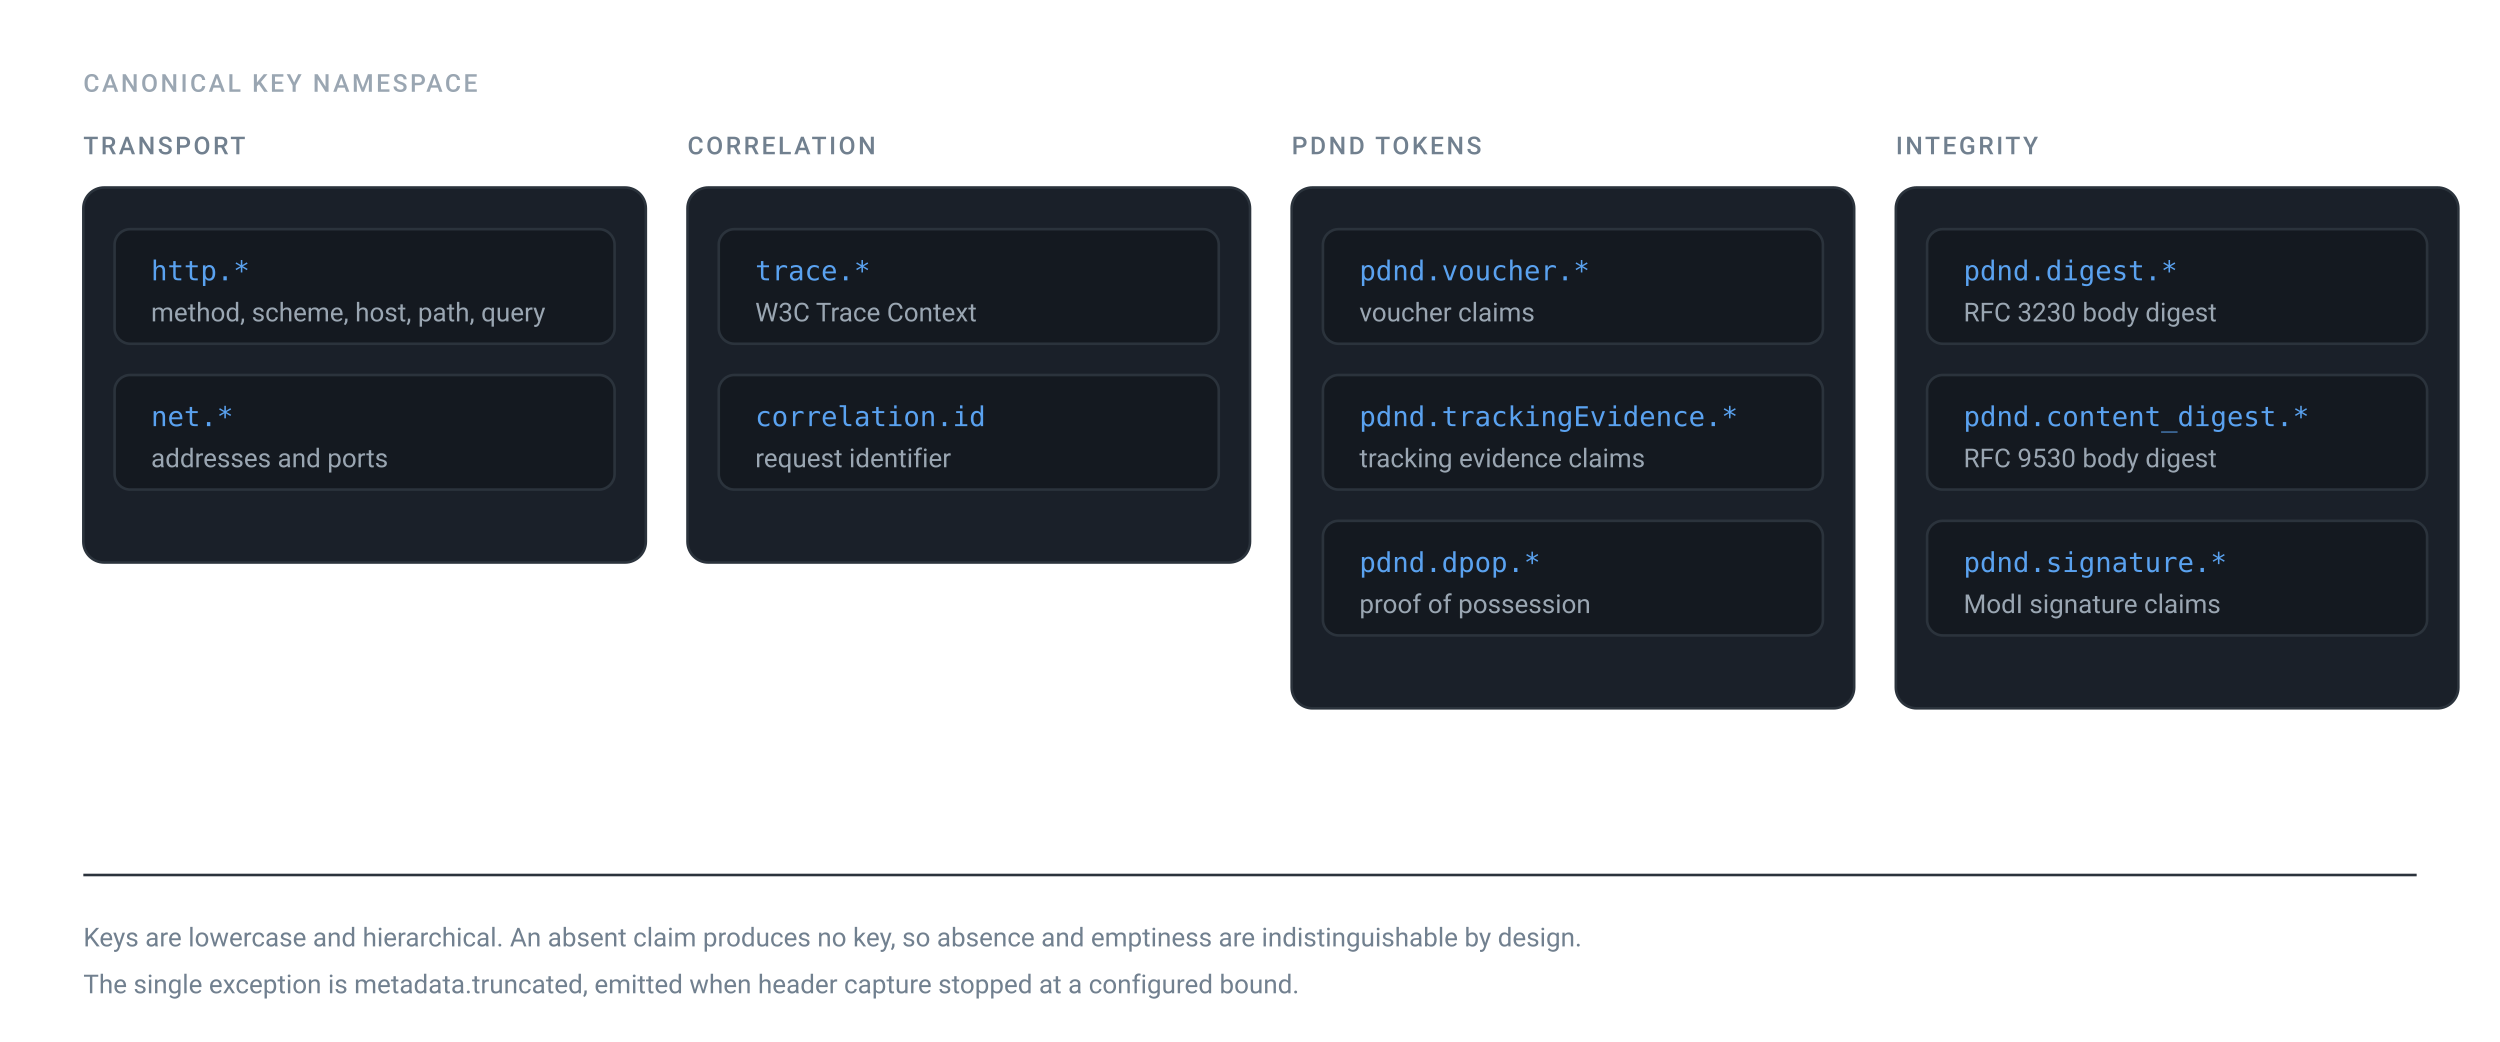
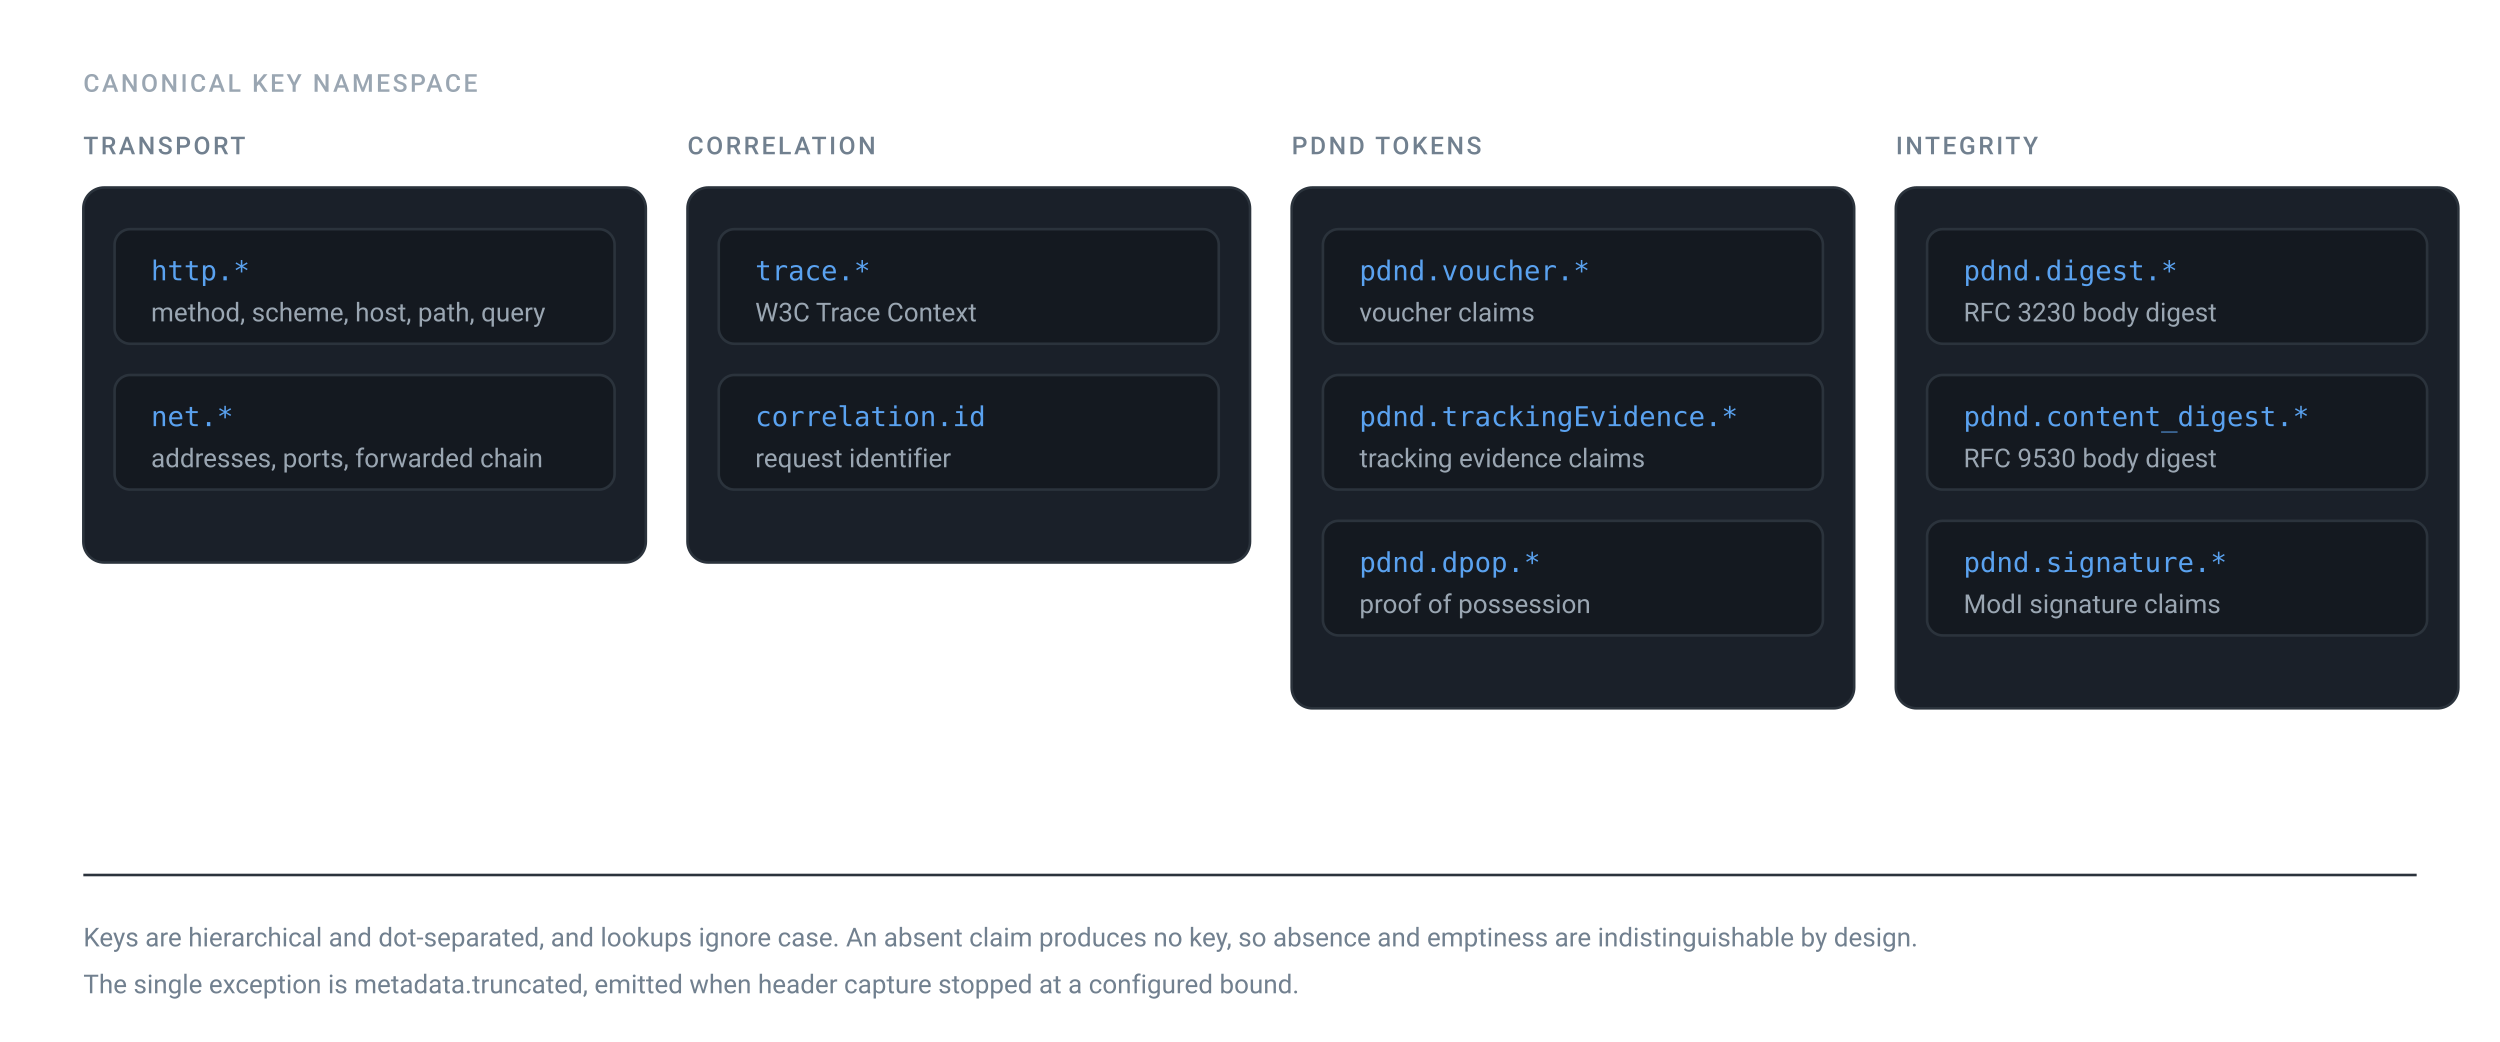
<svg xmlns="http://www.w3.org/2000/svg" viewBox="0 0 960 400" width="960" height="400" role="img" aria-labelledby="figTitle figDesc" font-family="ui-sans-serif, -apple-system, BlinkMacSystemFont, 'Segoe UI', Roboto, sans-serif">
  <defs>
    <marker id="tip" viewBox="0 0 8 8" refX="7" refY="4" markerWidth="7" markerHeight="7" orient="auto-start-reverse">
      <path d="M1 1L6.5 4L1 7" fill="none" stroke="#5A6773" stroke-width="1.25" stroke-linecap="round" stroke-linejoin="round" />
    </marker>
  </defs>
  <text x="32" y="56" text-anchor="start" font-size="9.5" font-weight="500" letter-spacing="0.1em" fill="#71808F" dominant-baseline="central">TRANSPORT</text>
  <rect x="32" y="72" width="216" height="144" rx="8" fill="#1A2029" stroke="#2B333C" stroke-width="1" />
  <rect x="44" y="88" width="192" height="44" rx="6" fill="#141920" stroke="#2B333C" stroke-width="1" />
  <text x="58" y="104" text-anchor="start" font-size="10.5" font-family="ui-monospace, SFMono-Regular, 'SF Mono', Menlo, Consolas, monospace" fill="#5AA2F0" dominant-baseline="central">http.*</text>
  <text x="58" y="120" text-anchor="start" font-size="10" fill="#9AA6B2" dominant-baseline="central">method, scheme, host, path, query</text>
  <rect x="44" y="144" width="192" height="44" rx="6" fill="#141920" stroke="#2B333C" stroke-width="1" />
  <text x="58" y="160" text-anchor="start" font-size="10.5" font-family="ui-monospace, SFMono-Regular, 'SF Mono', Menlo, Consolas, monospace" fill="#5AA2F0" dominant-baseline="central">net.*</text>
-   <text x="58" y="176" text-anchor="start" font-size="10" fill="#9AA6B2" dominant-baseline="central">addresses and ports</text>
+   <text x="58" y="176" text-anchor="start" font-size="10" fill="#9AA6B2" dominant-baseline="central">addresses, ports, forwarded chain</text>
  <text x="264" y="56" text-anchor="start" font-size="9.5" font-weight="500" letter-spacing="0.1em" fill="#71808F" dominant-baseline="central">CORRELATION</text>
  <rect x="264" y="72" width="216" height="144" rx="8" fill="#1A2029" stroke="#2B333C" stroke-width="1" />
  <rect x="276" y="88" width="192" height="44" rx="6" fill="#141920" stroke="#2B333C" stroke-width="1" />
  <text x="290" y="104" text-anchor="start" font-size="10.5" font-family="ui-monospace, SFMono-Regular, 'SF Mono', Menlo, Consolas, monospace" fill="#5AA2F0" dominant-baseline="central">trace.*</text>
  <text x="290" y="120" text-anchor="start" font-size="10" fill="#9AA6B2" dominant-baseline="central">W3C Trace Context</text>
  <rect x="276" y="144" width="192" height="44" rx="6" fill="#141920" stroke="#2B333C" stroke-width="1" />
  <text x="290" y="160" text-anchor="start" font-size="10.5" font-family="ui-monospace, SFMono-Regular, 'SF Mono', Menlo, Consolas, monospace" fill="#5AA2F0" dominant-baseline="central">correlation.id</text>
  <text x="290" y="176" text-anchor="start" font-size="10" fill="#9AA6B2" dominant-baseline="central">request identifier</text>
  <text x="496" y="56" text-anchor="start" font-size="9.5" font-weight="500" letter-spacing="0.1em" fill="#71808F" dominant-baseline="central">PDND TOKENS</text>
  <rect x="496" y="72" width="216" height="200" rx="8" fill="#1A2029" stroke="#2B333C" stroke-width="1" />
  <rect x="508" y="88" width="192" height="44" rx="6" fill="#141920" stroke="#2B333C" stroke-width="1" />
  <text x="522" y="104" text-anchor="start" font-size="10.5" font-family="ui-monospace, SFMono-Regular, 'SF Mono', Menlo, Consolas, monospace" fill="#5AA2F0" dominant-baseline="central">pdnd.voucher.*</text>
  <text x="522" y="120" text-anchor="start" font-size="10" fill="#9AA6B2" dominant-baseline="central">voucher claims</text>
  <rect x="508" y="144" width="192" height="44" rx="6" fill="#141920" stroke="#2B333C" stroke-width="1" />
  <text x="522" y="160" text-anchor="start" font-size="10.5" font-family="ui-monospace, SFMono-Regular, 'SF Mono', Menlo, Consolas, monospace" fill="#5AA2F0" dominant-baseline="central">pdnd.trackingEvidence.*</text>
  <text x="522" y="176" text-anchor="start" font-size="10" fill="#9AA6B2" dominant-baseline="central">tracking evidence claims</text>
  <rect x="508" y="200" width="192" height="44" rx="6" fill="#141920" stroke="#2B333C" stroke-width="1" />
  <text x="522" y="216" text-anchor="start" font-size="10.5" font-family="ui-monospace, SFMono-Regular, 'SF Mono', Menlo, Consolas, monospace" fill="#5AA2F0" dominant-baseline="central">pdnd.dpop.*</text>
  <text x="522" y="232" text-anchor="start" font-size="10" fill="#9AA6B2" dominant-baseline="central">proof of possession</text>
  <text x="728" y="56" text-anchor="start" font-size="9.5" font-weight="500" letter-spacing="0.1em" fill="#71808F" dominant-baseline="central">INTEGRITY</text>
  <rect x="728" y="72" width="216" height="200" rx="8" fill="#1A2029" stroke="#2B333C" stroke-width="1" />
  <rect x="740" y="88" width="192" height="44" rx="6" fill="#141920" stroke="#2B333C" stroke-width="1" />
  <text x="754" y="104" text-anchor="start" font-size="10.5" font-family="ui-monospace, SFMono-Regular, 'SF Mono', Menlo, Consolas, monospace" fill="#5AA2F0" dominant-baseline="central">pdnd.digest.*</text>
  <text x="754" y="120" text-anchor="start" font-size="10" fill="#9AA6B2" dominant-baseline="central">RFC 3230 body digest</text>
  <rect x="740" y="144" width="192" height="44" rx="6" fill="#141920" stroke="#2B333C" stroke-width="1" />
  <text x="754" y="160" text-anchor="start" font-size="10.5" font-family="ui-monospace, SFMono-Regular, 'SF Mono', Menlo, Consolas, monospace" fill="#5AA2F0" dominant-baseline="central">pdnd.content_digest.*</text>
  <text x="754" y="176" text-anchor="start" font-size="10" fill="#9AA6B2" dominant-baseline="central">RFC 9530 body digest</text>
  <rect x="740" y="200" width="192" height="44" rx="6" fill="#141920" stroke="#2B333C" stroke-width="1" />
  <text x="754" y="216" text-anchor="start" font-size="10.5" font-family="ui-monospace, SFMono-Regular, 'SF Mono', Menlo, Consolas, monospace" fill="#5AA2F0" dominant-baseline="central">pdnd.signature.*</text>
  <text x="754" y="232" text-anchor="start" font-size="10" fill="#9AA6B2" dominant-baseline="central">ModI signature claims</text>
  <text x="32" y="32" text-anchor="start" font-size="9.5" font-weight="500" letter-spacing="0.1em" fill="#9AA6B2" dominant-baseline="central">CANONICAL KEY NAMESPACE</text>
  <line x1="32" y1="336" x2="928" y2="336" stroke="#2B333C" stroke-width="1" />
-   <text x="32" y="360" text-anchor="start" font-size="10" fill="#71808F" dominant-baseline="central">Keys are lowercase and hierarchical. An absent claim produces no key, so absence and emptiness are indistinguishable by design.</text>
+   <text x="32" y="360" text-anchor="start" font-size="10" fill="#71808F" dominant-baseline="central">Keys are hierarchical and dot-separated, and lookups ignore case. An absent claim produces no key, so absence and emptiness are indistinguishable by design.</text>
  <text x="32" y="378" text-anchor="start" font-size="10" fill="#71808F" dominant-baseline="central">The single exception is metadata.truncated, emitted when header capture stopped at a configured bound.</text>
</svg>
